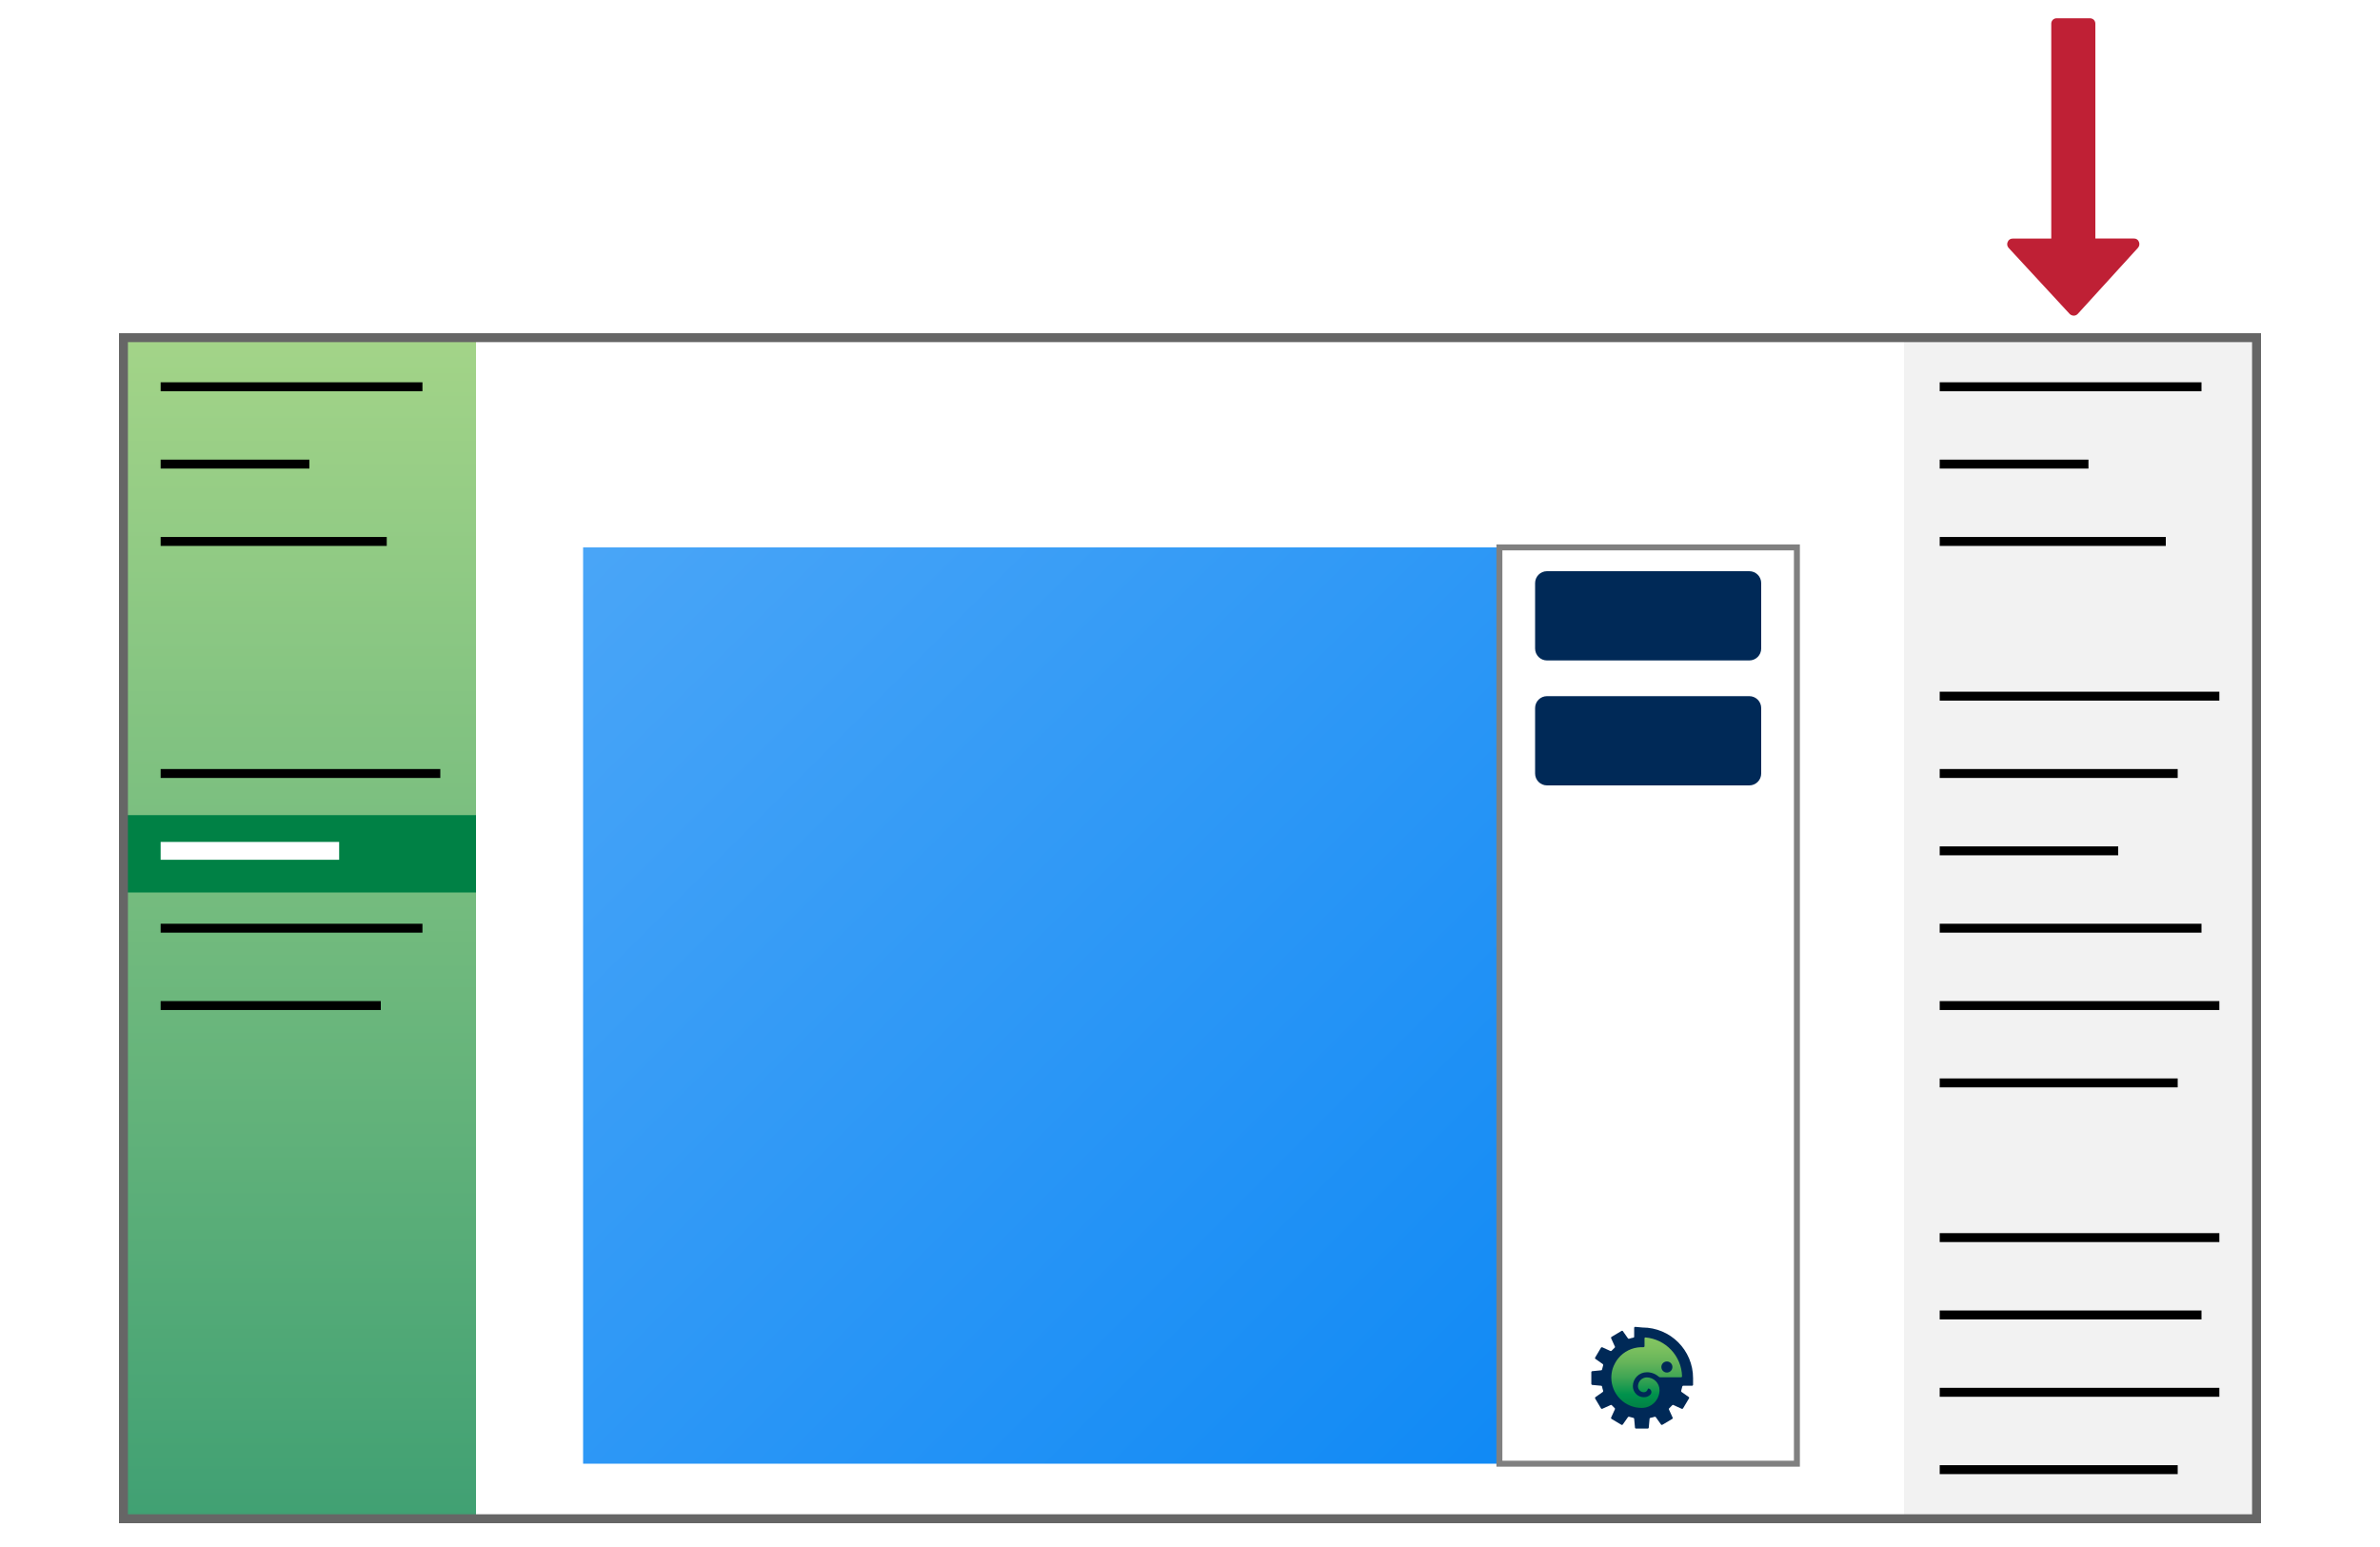
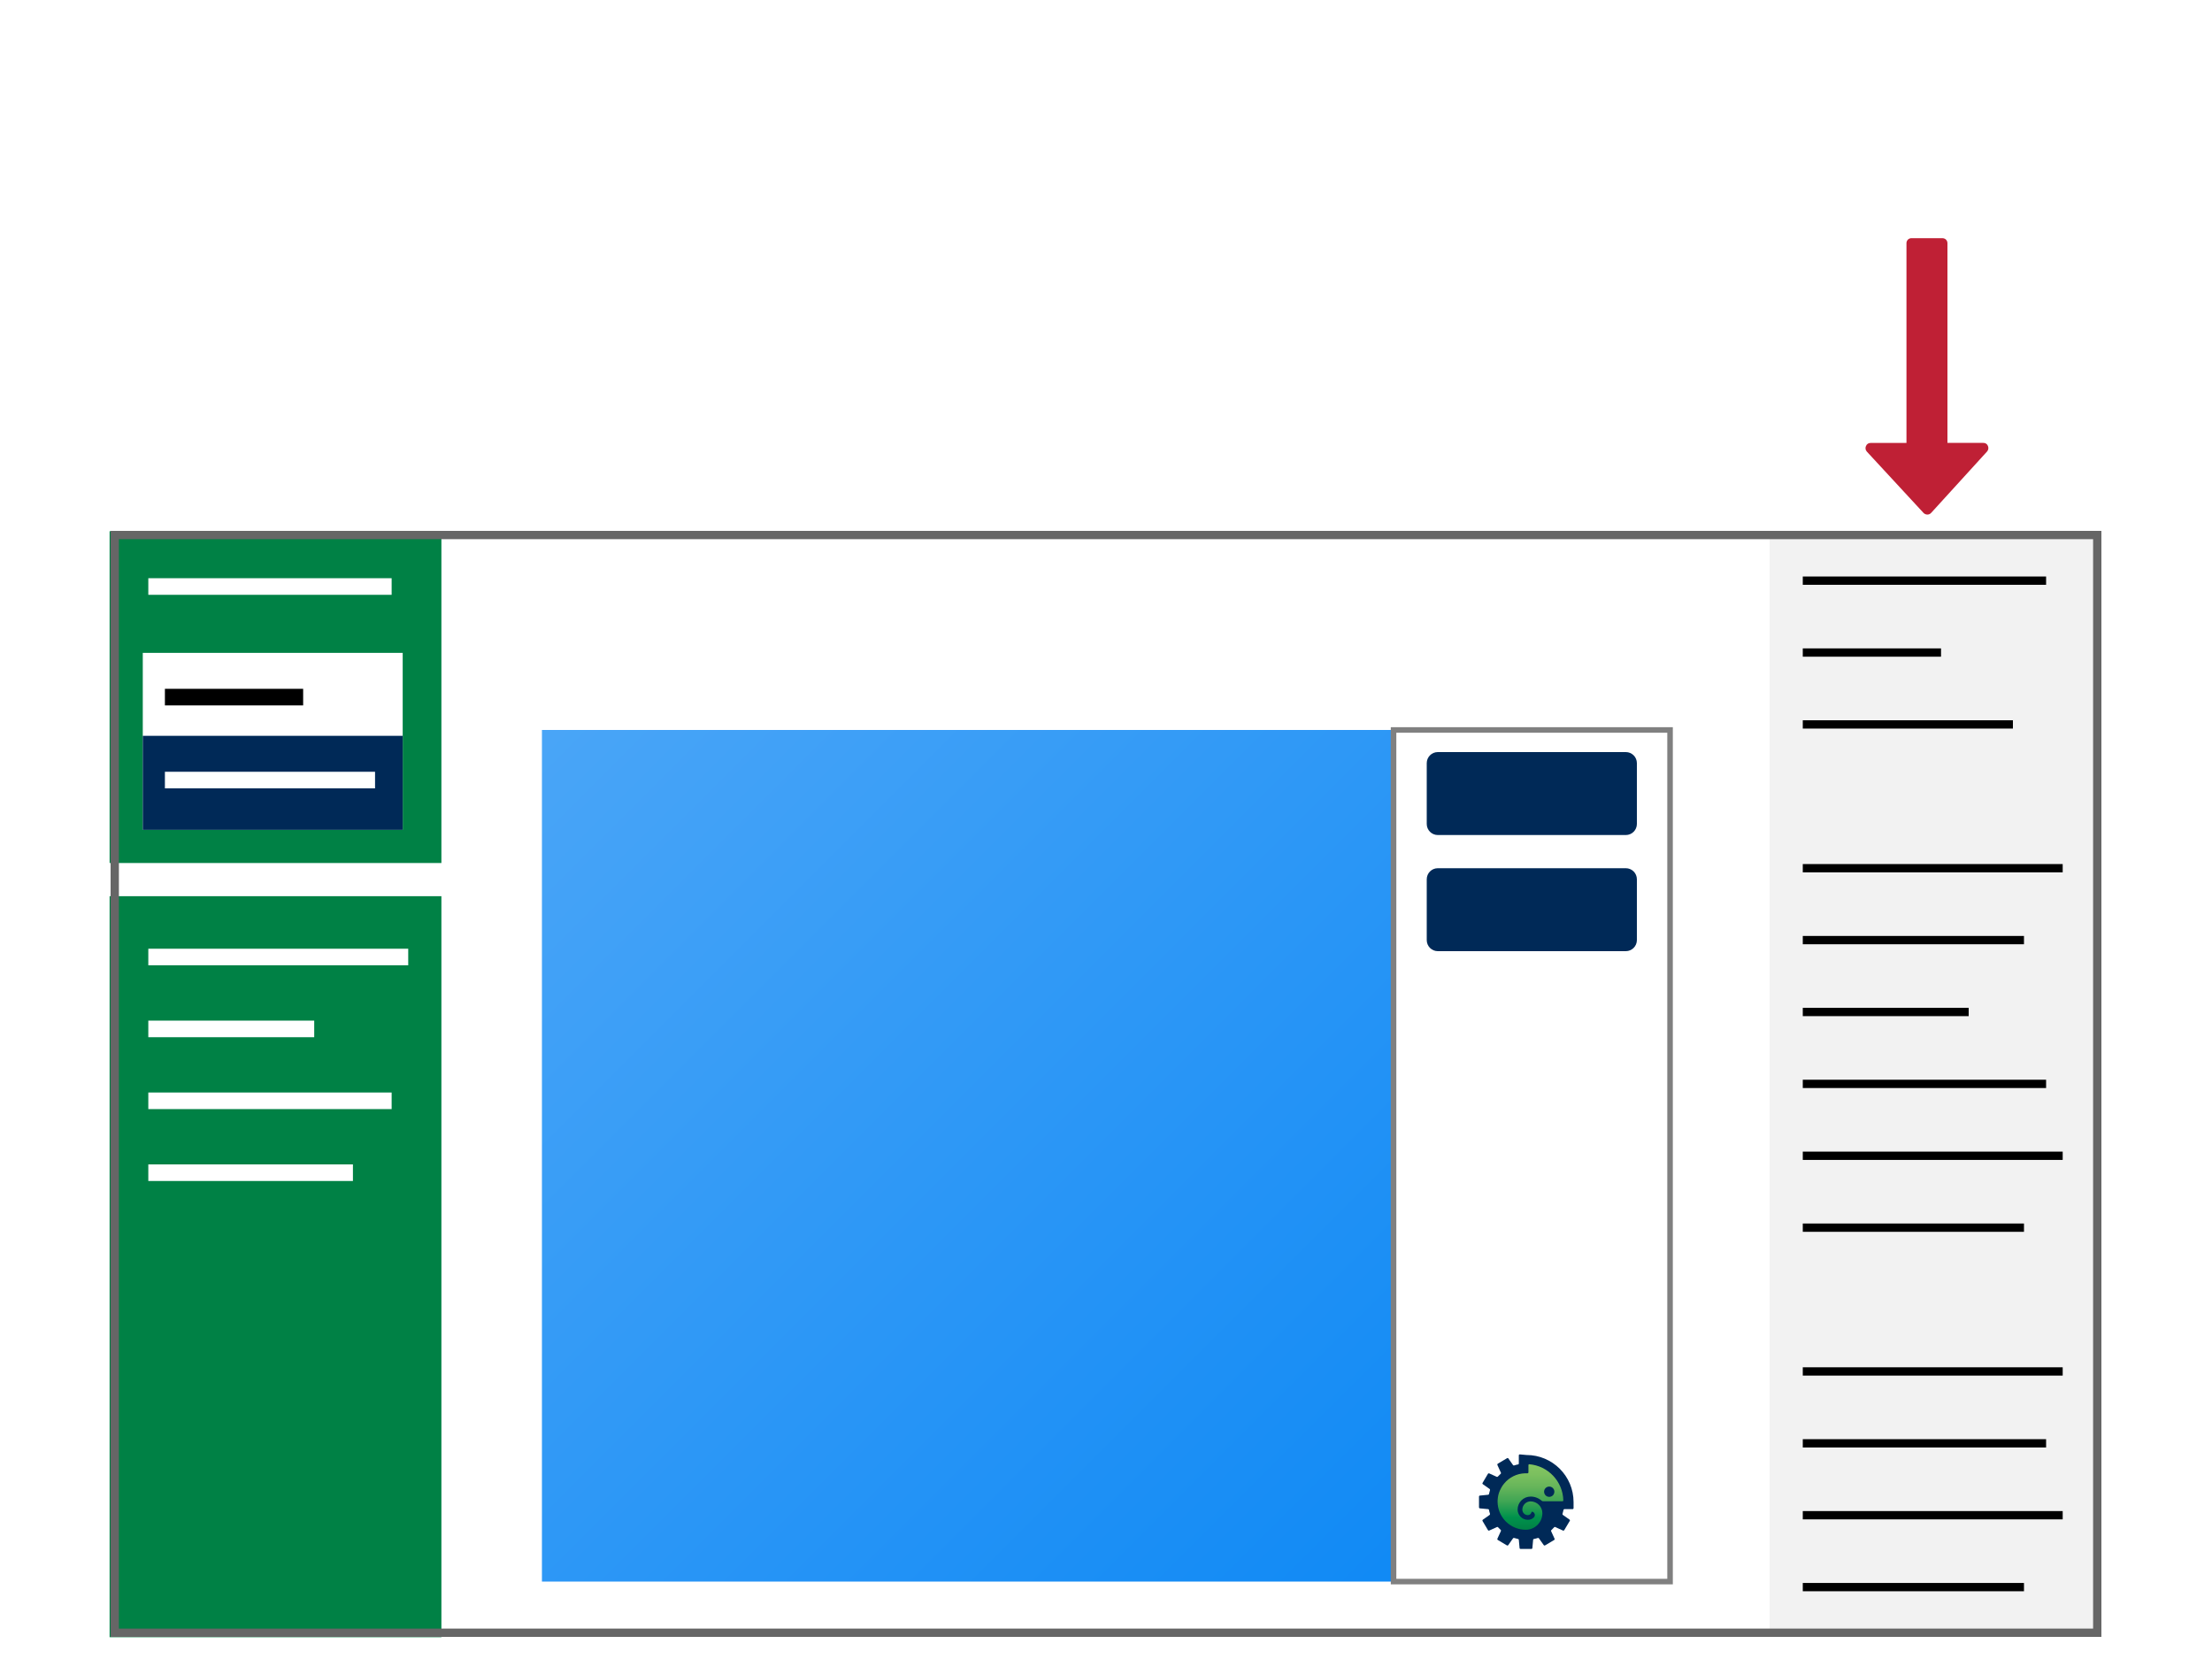
- <svg xmlns="http://www.w3.org/2000/svg" id="e5up2VTQsLb1" viewBox="0 40 400 260" shape-rendering="geometricPrecision" text-rendering="geometricPrecision">
-   <style>#e5up2VTQsLb35_to {animation: e5up2VTQsLb35_to__to 3000ms linear 1 normal forwards}@keyframes e5up2VTQsLb35_to__to { 0% {transform: translate(345px,209.6818px)} 40% {transform: translate(345px,209.6818px);animation-timing-function: cubic-bezier(0.39,0.575,0.565,1)} 83.333% {transform: translate(277px,185.5px)} 100% {transform: translate(277px,185.5px)}} #e5up2VTQsLb35 {animation: e5up2VTQsLb35_c_o 3000ms linear 1 normal forwards}@keyframes e5up2VTQsLb35_c_o { 0% {opacity: 0} 20% {opacity: 0} 23.333% {opacity: 1} 100% {opacity: 1}} #e5up2VTQsLb36_to {animation: e5up2VTQsLb36_to__to 3000ms linear 1 normal forwards}@keyframes e5up2VTQsLb36_to__to { 0% {transform: translate(352.6466px,219.3941px)} 40% {transform: translate(352.6466px,219.3941px);animation-timing-function: cubic-bezier(0.39,0.575,0.565,1)} 83.333% {transform: translate(284.6466px,195.2123px)} 100% {transform: translate(284.6466px,195.2123px)}} #e5up2VTQsLb36 {animation: e5up2VTQsLb36_c_o 3000ms linear 1 normal forwards}@keyframes e5up2VTQsLb36_c_o { 0% {opacity: 0} 10% {opacity: 0} 13.333% {opacity: 1} 96.667% {opacity: 1} 100% {opacity: 0}}</style>
+ <svg xmlns="http://www.w3.org/2000/svg" id="ebVfAEj2yFc1" viewBox="0 0 400 300" shape-rendering="geometricPrecision" text-rendering="geometricPrecision">
+   <style>#ebVfAEj2yFc37_to {animation: ebVfAEj2yFc37_to__to 3000ms linear 1 normal forwards}@keyframes ebVfAEj2yFc37_to__to { 0% {transform: translate(345px,209px)} 40% {transform: translate(345px,209px)} 83.333% {transform: translate(277px,185.5px)} 100% {transform: translate(277px,185.5px)}} #ebVfAEj2yFc37 {animation: ebVfAEj2yFc37_c_o 3000ms linear 1 normal forwards}@keyframes ebVfAEj2yFc37_c_o { 0% {opacity: 0} 20% {opacity: 0} 23.333% {opacity: 1} 100% {opacity: 1}} #ebVfAEj2yFc38_to {animation: ebVfAEj2yFc38_to__to 3000ms linear 1 normal forwards}@keyframes ebVfAEj2yFc38_to__to { 0% {transform: translate(353.5981px,217.0023px)} 40% {transform: translate(353.5981px,217.0023px)} 83.333% {transform: translate(285.5981px,193.5023px)} 100% {transform: translate(285.5981px,193.5023px)}} #ebVfAEj2yFc38 {animation: ebVfAEj2yFc38_c_o 3000ms linear 1 normal forwards}@keyframes ebVfAEj2yFc38_c_o { 0% {opacity: 0} 10% {opacity: 1} 96.667% {opacity: 1} 100% {opacity: 0}}</style>
  <defs>
-     <linearGradient id="e5up2VTQsLb3-fill" x1="30" y1="0.91" x2="30" y2="199.94" spreadMethod="pad" gradientUnits="userSpaceOnUse">
-       <stop id="e5up2VTQsLb3-fill-0" offset="0%" stop-color="rgb(163,212,136)" />
-       <stop id="e5up2VTQsLb3-fill-1" offset="100%" stop-color="rgb(64,160,115)" />
+     <linearGradient id="ebVfAEj2yFc17-fill" x1="1.19" y1="1.19" x2="152.07" y2="152.07" spreadMethod="pad" gradientUnits="userSpaceOnUse">
+       <stop id="ebVfAEj2yFc17-fill-0" offset="0%" stop-color="rgb(73,165,247)" />
+       <stop id="ebVfAEj2yFc17-fill-1" offset="100%" stop-color="rgb(17,138,245)" />
    </linearGradient>
-     <linearGradient id="e5up2VTQsLb26-fill" x1="1.19" y1="1.19" x2="152.07" y2="152.07" spreadMethod="pad" gradientUnits="userSpaceOnUse">
-       <stop id="e5up2VTQsLb26-fill-0" offset="0%" stop-color="rgb(73,165,247)" />
-       <stop id="e5up2VTQsLb26-fill-1" offset="100%" stop-color="rgb(17,138,245)" />
-     </linearGradient>
-     <linearGradient id="e5up2VTQsLb31-fill" x1="276.74" y1="276.62" x2="276.74" y2="264.78" spreadMethod="pad" gradientUnits="userSpaceOnUse">
-       <stop id="e5up2VTQsLb31-fill-0" offset="0%" stop-color="rgb(0,129,69)" />
-       <stop id="e5up2VTQsLb31-fill-1" offset="19%" stop-color="rgb(0,146,76)" />
-       <stop id="e5up2VTQsLb31-fill-2" offset="43%" stop-color="rgb(63,165,84)" />
-       <stop id="e5up2VTQsLb31-fill-3" offset="65%" stop-color="rgb(102,181,90)" />
-       <stop id="e5up2VTQsLb31-fill-4" offset="85%" stop-color="rgb(124,192,95)" />
-       <stop id="e5up2VTQsLb31-fill-5" offset="100%" stop-color="rgb(132,198,97)" />
+     <linearGradient id="ebVfAEj2yFc22-fill" x1="276.74" y1="276.62" x2="276.74" y2="264.78" spreadMethod="pad" gradientUnits="userSpaceOnUse">
+       <stop id="ebVfAEj2yFc22-fill-0" offset="0%" stop-color="rgb(0,129,69)" />
+       <stop id="ebVfAEj2yFc22-fill-1" offset="19%" stop-color="rgb(0,146,76)" />
+       <stop id="ebVfAEj2yFc22-fill-2" offset="43%" stop-color="rgb(63,165,84)" />
+       <stop id="ebVfAEj2yFc22-fill-3" offset="65%" stop-color="rgb(102,181,90)" />
+       <stop id="ebVfAEj2yFc22-fill-4" offset="85%" stop-color="rgb(124,192,95)" />
+       <stop id="ebVfAEj2yFc22-fill-5" offset="100%" stop-color="rgb(132,198,97)" />
    </linearGradient>
  </defs>
-   <rect id="e5up2VTQsLb2" width="360" height="200" rx="0" ry="0" transform="matrix(1 0 0 1 20 96)" fill="rgb(255,255,255)" stroke="none" stroke-width="0" />
-   <rect id="e5up2VTQsLb3" width="60" height="200" rx="0" ry="0" transform="matrix(1 0 0 1 20 96)" fill="url(#e5up2VTQsLb3-fill)" stroke="none" stroke-width="1" />
-   <line id="e5up2VTQsLb4" x1="27" y1="105" x2="71" y2="105" fill="rgb(0,0,0)" stroke="rgb(0,0,0)" stroke-width="1.5" stroke-miterlimit="10" />
-   <line id="e5up2VTQsLb5" x1="27" y1="118" x2="52" y2="118" fill="rgb(0,0,0)" stroke="rgb(0,0,0)" stroke-width="1.5" stroke-miterlimit="10" />
-   <line id="e5up2VTQsLb6" x1="27" y1="131" x2="65" y2="131" fill="rgb(0,0,0)" stroke="rgb(0,0,0)" stroke-width="1.5" stroke-miterlimit="10" />
-   <line id="e5up2VTQsLb7" x1="27" y1="170" x2="74" y2="170" fill="rgb(0,0,0)" stroke="rgb(0,0,0)" stroke-width="1.5" stroke-miterlimit="10" />
-   <rect id="e5up2VTQsLb8" width="60" height="13" rx="0" ry="0" transform="matrix(1 0 0 1 20 177)" fill="rgb(0,129,69)" stroke="none" stroke-width="1" />
-   <line id="e5up2VTQsLb9" x1="27" y1="183" x2="57" y2="183" fill="rgb(0,0,0)" stroke="rgb(255,255,255)" stroke-width="3" stroke-miterlimit="10" />
-   <line id="e5up2VTQsLb10" x1="27" y1="196" x2="71" y2="196" fill="rgb(0,0,0)" stroke="rgb(0,0,0)" stroke-width="1.5" stroke-miterlimit="10" />
-   <line id="e5up2VTQsLb11" x1="27" y1="209" x2="64" y2="209" fill="rgb(0,0,0)" stroke="rgb(0,0,0)" stroke-width="1.5" stroke-miterlimit="10" />
-   <rect id="e5up2VTQsLb12" width="60" height="200" rx="0" ry="0" transform="matrix(1 0 0 1 320 96)" fill="rgb(242,242,242)" stroke="none" stroke-width="1" />
-   <line id="e5up2VTQsLb13" x1="326" y1="105" x2="370" y2="105" fill="rgb(0,0,0)" stroke="rgb(0,0,0)" stroke-width="1.5" stroke-miterlimit="10" />
-   <line id="e5up2VTQsLb14" x1="326" y1="118" x2="351" y2="118" fill="rgb(0,0,0)" stroke="rgb(0,0,0)" stroke-width="1.5" stroke-miterlimit="10" />
-   <line id="e5up2VTQsLb15" x1="326" y1="131" x2="364" y2="131" fill="rgb(0,0,0)" stroke="rgb(0,0,0)" stroke-width="1.5" stroke-miterlimit="10" />
-   <line id="e5up2VTQsLb16" x1="326" y1="157" x2="373" y2="157" fill="rgb(0,0,0)" stroke="rgb(0,0,0)" stroke-width="1.5" stroke-miterlimit="10" />
-   <line id="e5up2VTQsLb17" x1="326" y1="170" x2="366" y2="170" fill="rgb(0,0,0)" stroke="rgb(0,0,0)" stroke-width="1.5" stroke-miterlimit="10" />
-   <line id="e5up2VTQsLb18" x1="326" y1="183" x2="356" y2="183" fill="rgb(0,0,0)" stroke="rgb(0,0,0)" stroke-width="1.5" stroke-miterlimit="10" />
-   <line id="e5up2VTQsLb19" x1="326" y1="196" x2="370" y2="196" fill="rgb(0,0,0)" stroke="rgb(0,0,0)" stroke-width="1.5" stroke-miterlimit="10" />
-   <line id="e5up2VTQsLb20" x1="326" y1="209" x2="373" y2="209" fill="rgb(0,0,0)" stroke="rgb(0,0,0)" stroke-width="1.5" stroke-miterlimit="10" />
-   <line id="e5up2VTQsLb21" x1="326" y1="222" x2="366" y2="222" fill="rgb(0,0,0)" stroke="rgb(0,0,0)" stroke-width="1.5" stroke-miterlimit="10" />
-   <line id="e5up2VTQsLb22" x1="326" y1="248" x2="373" y2="248" fill="rgb(0,0,0)" stroke="rgb(0,0,0)" stroke-width="1.5" stroke-miterlimit="10" />
-   <line id="e5up2VTQsLb23" x1="326" y1="261" x2="370" y2="261" fill="rgb(0,0,0)" stroke="rgb(0,0,0)" stroke-width="1.5" stroke-miterlimit="10" />
-   <line id="e5up2VTQsLb24" x1="326" y1="274" x2="373" y2="274" fill="rgb(0,0,0)" stroke="rgb(0,0,0)" stroke-width="1.5" stroke-miterlimit="10" />
-   <line id="e5up2VTQsLb25" x1="326" y1="287" x2="366" y2="287" fill="rgb(0,0,0)" stroke="rgb(0,0,0)" stroke-width="1.5" stroke-miterlimit="10" />
-   <rect id="e5up2VTQsLb26" width="154" height="154" rx="0" ry="0" transform="matrix(1 0 0 1 98 132)" fill="url(#e5up2VTQsLb26-fill)" stroke="none" stroke-width="1" />
-   <rect id="e5up2VTQsLb27" width="50" height="154" rx="0" ry="0" transform="matrix(1 0 0 1 252 132)" fill="rgb(255,255,255)" stroke="rgb(128,128,128)" stroke-width="1" stroke-miterlimit="10" />
-   <rect id="e5up2VTQsLb28" width="38" height="15" rx="2" ry="2" transform="matrix(1 0 0 1 258 136)" fill="rgb(0,41,87)" stroke="none" stroke-width="1" />
-   <rect id="e5up2VTQsLb29" width="38" height="15" rx="2" ry="2" transform="matrix(1 0 0 1 258 157)" fill="rgb(0,41,87)" stroke="none" stroke-width="1" />
-   <path id="e5up2VTQsLb30" d="M274.82,263C274.728,263.005,274.655,263.078,274.65,263.17L274.65,264.67C274.651,264.74,274.599,264.8,274.53,264.81C274.283,264.857,274.039,264.92,273.8,265C273.73,265.02,273.655,264.996,273.61,264.94L272.73,263.69C272.668,263.642,272.582,263.642,272.52,263.69L270.84,264.69C270.771,264.736,270.742,264.822,270.77,264.9L271.4,266.29C271.448,266.34,271.448,266.42,271.4,266.47C271.21,266.65,271.03,266.82,270.86,267.01C270.812,267.063,270.738,267.082,270.67,267.06L269.28,266.43C269.207,266.405,269.127,266.429,269.08,266.49L268.08,268.18C268.046,268.25,268.067,268.334,268.13,268.38L269.38,269.26C269.432,269.308,269.455,269.381,269.44,269.45C269.363,269.689,269.299,269.933,269.25,270.18C269.236,270.247,269.179,270.297,269.11,270.3L267.59,270.45C267.513,270.46,267.454,270.523,267.45,270.6L267.45,272.6C267.457,272.678,267.513,272.743,267.59,272.76L269.11,272.9C269.179,272.903,269.236,272.953,269.25,273.02C269.297,273.267,269.36,273.511,269.44,273.75C269.455,273.819,269.432,273.892,269.38,273.94L268.13,274.82C268.071,274.873,268.051,274.956,268.08,275.03L269.08,276.71C269.122,276.777,269.205,276.806,269.28,276.78L270.67,276.15C270.724,276.1,270.806,276.1,270.86,276.15C271.03,276.34,271.21,276.52,271.4,276.69C271.439,276.747,271.439,276.823,271.4,276.88L270.77,278.26C270.742,278.338,270.771,278.424,270.84,278.47L272.52,279.47C272.593,279.506,272.681,279.485,272.73,279.42L273.61,278.17C273.658,278.118,273.731,278.095,273.8,278.11C274.039,278.187,274.283,278.251,274.53,278.3C274.596,278.317,274.644,278.373,274.65,278.44L274.79,279.96C274.8,280.04,274.869,280.101,274.95,280.1L276.95,280.1C277.026,280.092,277.087,280.035,277.1,279.96L277.24,278.44C277.24,278.36,277.31,278.32,277.37,278.3C277.617,278.252,277.861,278.189,278.1,278.11C278.167,278.094,278.236,278.117,278.28,278.17L279.17,279.42C279.218,279.48,279.3,279.5,279.37,279.47L281.06,278.47C281.122,278.42,281.146,278.336,281.12,278.26L280.49,276.88C280.461,276.813,280.482,276.734,280.54,276.69C280.727,276.52,280.904,276.34,281.07,276.15C281.12,276.15,281.2,276.07,281.26,276.15L282.65,276.78C282.728,276.808,282.814,276.779,282.86,276.71L283.86,275.03C283.912,274.97,283.912,274.88,283.86,274.82L282.61,273.94C282.554,273.895,282.53,273.82,282.55,273.75C282.627,273.511,282.691,273.267,282.74,273.02C282.754,272.953,282.811,272.903,282.88,272.9L284.38,272.9C284.475,272.895,284.55,272.816,284.55,272.72L284.55,271.62C284.55,266.92,280.74,263.11,276.04,263.11Z" fill="rgb(0,41,87)" stroke="none" stroke-width="1" />
-   <path id="e5up2VTQsLb31" d="M276.53,264.78C276.453,264.78,276.39,264.843,276.39,264.92L276.39,266.25C276.385,266.345,276.306,266.42,276.21,266.42L275.77,266.42C274.3,266.464,272.921,267.142,271.99,268.28C271.775,268.531,271.59,268.806,271.44,269.1C271.28,269.391,271.147,269.696,271.04,270.01C270.892,270.503,270.815,271.015,270.81,271.53L270.81,271.53C270.81,272.883,271.347,274.18,272.304,275.136C273.26,276.093,274.557,276.63,275.91,276.63L275.91,276.63C277.567,276.63,278.91,275.287,278.91,273.63C278.905,272.456,277.954,271.505,276.78,271.5C276.385,271.5,276.006,271.657,275.726,271.936C275.447,272.216,275.29,272.595,275.29,272.99C275.29,273.542,275.738,273.99,276.29,273.99C276.604,273.988,276.874,273.767,276.94,273.46C276.955,273.396,277.015,273.353,277.08,273.36C277.287,273.413,277.451,273.568,277.516,273.772C277.581,273.975,277.537,274.197,277.4,274.36C277.115,274.669,276.71,274.841,276.29,274.83C275.797,274.83,275.324,274.634,274.975,274.285C274.626,273.936,274.43,273.463,274.43,272.97C274.436,271.676,275.486,270.63,276.78,270.63C277.516,270.626,278.228,270.893,278.78,271.38C278.854,271.447,278.951,271.482,279.05,271.48L282.55,271.48C282.634,271.475,282.7,271.405,282.7,271.32C282.61,267.886,279.953,265.069,276.53,264.78Z" fill="url(#e5up2VTQsLb31-fill)" stroke="none" stroke-width="1" />
-   <path id="e5up2VTQsLb32" d="M280.15,270.68C279.636,270.68,279.22,270.264,279.22,269.75C279.22,269.236,279.636,268.82,280.15,268.82C280.664,268.82,281.08,269.236,281.08,269.75C281.08,269.997,280.982,270.233,280.808,270.408C280.633,270.582,280.397,270.68,280.15,270.68Z" fill="rgb(0,41,87)" stroke="none" stroke-width="1" />
-   <path id="e5up2VTQsLb33" d="M378.5,97.5L378.5,294.5L21.5,294.5L21.5,97.5L378.5,97.5M380,96L20,96L20,296L380,296L380,96Z" fill="rgb(102,102,102)" stroke="none" stroke-width="1" />
-   <path id="e5up2VTQsLb34" d="M359.48,80.64C359.629,80.974,359.57,81.364,359.33,81.64L349.2,92.76C349.029,92.943,348.791,93.048,348.54,93.05C348.278,93.049,348.026,92.945,347.84,92.76L337.57,81.65C337.328,81.374,337.273,80.981,337.43,80.65C337.563,80.305,337.901,80.084,338.27,80.1L344.75,80.1L344.75,44C344.742,43.751,344.836,43.509,345.01,43.33C345.185,43.157,345.424,43.063,345.67,43.07L351.23,43.07C351.479,43.065,351.72,43.158,351.9,43.33C352.074,43.509,352.168,43.751,352.16,44L352.16,80.09L358.64,80.09C359.011,80.067,359.352,80.291,359.48,80.64Z" fill="rgb(191,32,53)" stroke="none" stroke-width="1" />
-   <g id="e5up2VTQsLb35_to" transform="translate(345,209.6818)">
-     <rect id="e5up2VTQsLb35" width="38" height="15" rx="2" ry="2" transform="translate(-19,-7.5)" opacity="0" fill="rgb(0,41,87)" stroke="none" stroke-width="1" />
+   <rect id="ebVfAEj2yFc2" width="359" height="199" rx="0" ry="0" transform="matrix(1 0 0 1 20 96)" fill="rgb(255,255,255)" stroke="none" stroke-width="1" />
+   <rect id="ebVfAEj2yFc3" width="60" height="200" rx="0" ry="0" transform="matrix(1 0 0 1 320 96)" fill="rgb(242,242,242)" stroke="none" stroke-width="1" />
+   <line id="ebVfAEj2yFc4" x1="326" y1="105" x2="370" y2="105" fill="rgb(0,0,0)" stroke="rgb(0,0,0)" stroke-width="1.5" stroke-miterlimit="10" />
+   <line id="ebVfAEj2yFc5" x1="326" y1="118" x2="351" y2="118" fill="rgb(0,0,0)" stroke="rgb(0,0,0)" stroke-width="1.5" stroke-miterlimit="10" />
+   <line id="ebVfAEj2yFc6" x1="326" y1="131" x2="364" y2="131" fill="rgb(0,0,0)" stroke="rgb(0,0,0)" stroke-width="1.5" stroke-miterlimit="10" />
+   <line id="ebVfAEj2yFc7" x1="326" y1="157" x2="373" y2="157" fill="rgb(0,0,0)" stroke="rgb(0,0,0)" stroke-width="1.5" stroke-miterlimit="10" />
+   <line id="ebVfAEj2yFc8" x1="326" y1="170" x2="366" y2="170" fill="rgb(0,0,0)" stroke="rgb(0,0,0)" stroke-width="1.5" stroke-miterlimit="10" />
+   <line id="ebVfAEj2yFc9" x1="326" y1="183" x2="356" y2="183" fill="rgb(0,0,0)" stroke="rgb(0,0,0)" stroke-width="1.5" stroke-miterlimit="10" />
+   <line id="ebVfAEj2yFc10" x1="326" y1="196" x2="370" y2="196" fill="rgb(0,0,0)" stroke="rgb(0,0,0)" stroke-width="1.5" stroke-miterlimit="10" />
+   <line id="ebVfAEj2yFc11" x1="326" y1="209" x2="373" y2="209" fill="rgb(0,0,0)" stroke="rgb(0,0,0)" stroke-width="1.5" stroke-miterlimit="10" />
+   <line id="ebVfAEj2yFc12" x1="326" y1="222" x2="366" y2="222" fill="rgb(0,0,0)" stroke="rgb(0,0,0)" stroke-width="1.5" stroke-miterlimit="10" />
+   <line id="ebVfAEj2yFc13" x1="326" y1="248" x2="373" y2="248" fill="rgb(0,0,0)" stroke="rgb(0,0,0)" stroke-width="1.5" stroke-miterlimit="10" />
+   <line id="ebVfAEj2yFc14" x1="326" y1="261" x2="370" y2="261" fill="rgb(0,0,0)" stroke="rgb(0,0,0)" stroke-width="1.5" stroke-miterlimit="10" />
+   <line id="ebVfAEj2yFc15" x1="326" y1="274" x2="373" y2="274" fill="rgb(0,0,0)" stroke="rgb(0,0,0)" stroke-width="1.5" stroke-miterlimit="10" />
+   <line id="ebVfAEj2yFc16" x1="326" y1="287" x2="366" y2="287" fill="rgb(0,0,0)" stroke="rgb(0,0,0)" stroke-width="1.5" stroke-miterlimit="10" />
+   <rect id="ebVfAEj2yFc17" width="154" height="154" rx="0" ry="0" transform="matrix(1 0 0 1 98 132)" fill="url(#ebVfAEj2yFc17-fill)" stroke="none" stroke-width="1" />
+   <rect id="ebVfAEj2yFc18" width="50" height="154" rx="0" ry="0" transform="matrix(1 0 0 1 252 132)" fill="rgb(255,255,255)" stroke="rgb(128,128,128)" stroke-width="1" stroke-miterlimit="10" />
+   <rect id="ebVfAEj2yFc19" width="38" height="15" rx="2" ry="2" transform="matrix(1 0 0 1 258 136)" fill="rgb(0,41,87)" stroke="none" stroke-width="1" />
+   <rect id="ebVfAEj2yFc20" width="38" height="15" rx="2" ry="2" transform="matrix(1 0 0 1 258 157)" fill="rgb(0,41,87)" stroke="none" stroke-width="1" />
+   <path id="ebVfAEj2yFc21" d="M274.82,263C274.728,263.005,274.655,263.078,274.65,263.17L274.65,264.67C274.651,264.74,274.599,264.8,274.53,264.81C274.283,264.857,274.039,264.92,273.8,265C273.73,265.02,273.655,264.996,273.61,264.94L272.73,263.69C272.668,263.642,272.582,263.642,272.52,263.69L270.84,264.69C270.771,264.736,270.742,264.822,270.77,264.9L271.4,266.29C271.448,266.34,271.448,266.42,271.4,266.47C271.21,266.65,271.03,266.82,270.86,267.01C270.812,267.063,270.738,267.082,270.67,267.06L269.28,266.43C269.207,266.405,269.127,266.429,269.08,266.49L268.08,268.18C268.046,268.25,268.067,268.334,268.13,268.38L269.38,269.26C269.432,269.308,269.455,269.381,269.44,269.45C269.363,269.689,269.299,269.933,269.25,270.18C269.236,270.247,269.179,270.297,269.11,270.3L267.59,270.45C267.513,270.46,267.454,270.523,267.45,270.6L267.45,272.6C267.457,272.678,267.513,272.743,267.59,272.76L269.11,272.9C269.179,272.903,269.236,272.953,269.25,273.02C269.297,273.267,269.36,273.511,269.44,273.75C269.455,273.819,269.432,273.892,269.38,273.94L268.13,274.82C268.071,274.873,268.051,274.956,268.08,275.03L269.08,276.71C269.122,276.777,269.205,276.806,269.28,276.78L270.67,276.15C270.724,276.1,270.806,276.1,270.86,276.15C271.03,276.34,271.21,276.52,271.4,276.69C271.439,276.747,271.439,276.823,271.4,276.88L270.77,278.26C270.742,278.338,270.771,278.424,270.84,278.47L272.52,279.47C272.593,279.506,272.681,279.485,272.73,279.42L273.61,278.17C273.658,278.118,273.731,278.095,273.8,278.11C274.039,278.187,274.283,278.251,274.53,278.3C274.596,278.317,274.644,278.373,274.65,278.44L274.79,279.96C274.8,280.04,274.869,280.101,274.95,280.1L276.95,280.1C277.026,280.092,277.087,280.035,277.1,279.96L277.24,278.44C277.24,278.36,277.31,278.32,277.37,278.3C277.617,278.252,277.861,278.189,278.1,278.11C278.167,278.094,278.236,278.117,278.28,278.17L279.17,279.42C279.218,279.48,279.3,279.5,279.37,279.47L281.06,278.47C281.122,278.42,281.146,278.336,281.12,278.26L280.49,276.88C280.461,276.813,280.482,276.734,280.54,276.69C280.727,276.52,280.904,276.34,281.07,276.15C281.12,276.15,281.2,276.07,281.26,276.15L282.65,276.78C282.728,276.808,282.814,276.779,282.86,276.71L283.86,275.03C283.912,274.97,283.912,274.88,283.86,274.82L282.61,273.94C282.554,273.895,282.53,273.82,282.55,273.75C282.627,273.511,282.691,273.267,282.74,273.02C282.754,272.953,282.811,272.903,282.88,272.9L284.38,272.9C284.475,272.895,284.55,272.816,284.55,272.72L284.55,271.62C284.55,266.92,280.74,263.11,276.04,263.11Z" fill="rgb(0,41,87)" stroke="none" stroke-width="1" />
+   <path id="ebVfAEj2yFc22" d="M276.53,264.78C276.453,264.78,276.39,264.843,276.39,264.92L276.39,266.25C276.385,266.345,276.306,266.42,276.21,266.42L275.77,266.42C274.3,266.464,272.921,267.142,271.99,268.28C271.775,268.531,271.59,268.806,271.44,269.1C271.28,269.391,271.147,269.696,271.04,270.01C270.892,270.503,270.815,271.015,270.81,271.53L270.81,271.53C270.81,272.883,271.347,274.18,272.304,275.136C273.26,276.093,274.557,276.63,275.91,276.63L275.91,276.63C277.567,276.63,278.91,275.287,278.91,273.63C278.905,272.456,277.954,271.505,276.78,271.5C276.385,271.5,276.006,271.657,275.726,271.936C275.447,272.216,275.29,272.595,275.29,272.99C275.29,273.542,275.738,273.99,276.29,273.99C276.604,273.988,276.874,273.767,276.94,273.46C276.955,273.396,277.015,273.353,277.08,273.36C277.287,273.413,277.451,273.568,277.516,273.772C277.581,273.975,277.537,274.197,277.4,274.36C277.115,274.669,276.71,274.841,276.29,274.83C275.797,274.83,275.324,274.634,274.975,274.285C274.626,273.936,274.43,273.463,274.43,272.97C274.436,271.676,275.486,270.63,276.78,270.63C277.516,270.626,278.228,270.893,278.78,271.38C278.854,271.447,278.951,271.482,279.05,271.48L282.55,271.48C282.634,271.475,282.7,271.405,282.7,271.32C282.61,267.886,279.953,265.069,276.53,264.78Z" fill="url(#ebVfAEj2yFc22-fill)" stroke="none" stroke-width="1" />
+   <path id="ebVfAEj2yFc23" d="M280.15,270.68C279.636,270.68,279.22,270.264,279.22,269.75C279.22,269.236,279.636,268.82,280.15,268.82C280.664,268.82,281.08,269.236,281.08,269.75C281.08,269.997,280.982,270.233,280.808,270.408C280.633,270.582,280.397,270.68,280.15,270.68Z" fill="rgb(0,41,87)" stroke="none" stroke-width="1" />
+   <path id="ebVfAEj2yFc24" d="M359.48,80.64C359.629,80.974,359.57,81.364,359.33,81.64L349.2,92.76C349.029,92.943,348.791,93.048,348.54,93.05C348.278,93.049,348.026,92.945,347.84,92.76L337.57,81.65C337.328,81.374,337.273,80.981,337.43,80.65C337.563,80.305,337.901,80.084,338.27,80.1L344.75,80.1L344.75,44C344.742,43.751,344.836,43.509,345.01,43.33C345.185,43.157,345.424,43.063,345.67,43.07L351.23,43.07C351.479,43.065,351.72,43.158,351.9,43.33C352.074,43.509,352.168,43.751,352.16,44L352.16,80.09L358.64,80.09C359.011,80.067,359.352,80.291,359.48,80.64Z" fill="rgb(191,32,53)" stroke="none" stroke-width="1" />
+   <rect id="ebVfAEj2yFc25" width="60" height="134" rx="0" ry="0" transform="matrix(1 0 0 1 19.82 162.06)" fill="rgb(0,129,69)" stroke="none" stroke-width="1" />
+   <rect id="ebVfAEj2yFc26" width="60" height="60" rx="0" ry="0" transform="matrix(1 0 0 1 19.82 96.06)" fill="rgb(0,129,69)" stroke="none" stroke-width="1" />
+   <line id="ebVfAEj2yFc27" x1="26.82" y1="106.06" x2="70.82" y2="106.06" fill="rgb(0,0,0)" stroke="rgb(255,255,255)" stroke-width="3" stroke-miterlimit="10" />
+   <line id="ebVfAEj2yFc28" x1="26.82" y1="173.06" x2="73.82" y2="173.06" fill="none" stroke="rgb(255,255,255)" stroke-width="3" stroke-miterlimit="10" />
+   <line id="ebVfAEj2yFc29" x1="26.82" y1="186.06" x2="56.82" y2="186.06" fill="rgb(0,0,0)" stroke="rgb(255,255,255)" stroke-width="3" stroke-miterlimit="10" />
+   <line id="ebVfAEj2yFc30" x1="26.82" y1="199.06" x2="70.82" y2="199.06" fill="none" stroke="rgb(255,255,255)" stroke-width="3" stroke-miterlimit="10" />
+   <line id="ebVfAEj2yFc31" x1="26.82" y1="212.06" x2="63.82" y2="212.06" fill="none" stroke="rgb(255,255,255)" stroke-width="3" stroke-miterlimit="10" />
+   <rect id="ebVfAEj2yFc32" width="47" height="32" rx="0" ry="0" transform="matrix(1 0 0 1 25.82 118.06)" fill="rgb(255,255,255)" stroke="none" stroke-width="1" />
+   <line id="ebVfAEj2yFc33" x1="29.82" y1="126.06" x2="54.82" y2="126.06" fill="rgb(0,0,0)" stroke="rgb(0,0,0)" stroke-width="3" stroke-miterlimit="10" />
+   <rect id="ebVfAEj2yFc34" width="47" height="17" rx="0" ry="0" transform="matrix(1 0 0 1 25.82 133.06)" fill="rgb(0,41,87)" stroke="none" stroke-width="1" />
+   <line id="ebVfAEj2yFc35" x1="29.82" y1="141.06" x2="67.82" y2="141.06" fill="rgb(0,0,0)" stroke="rgb(255,255,255)" stroke-width="3" stroke-miterlimit="10" />
+   <path id="ebVfAEj2yFc36" d="M378.5,97.5L378.5,294.5L21.5,294.5L21.5,97.5L378.5,97.5M380,96L20,96L20,296L380,296L380,96Z" fill="rgb(102,102,102)" stroke="none" stroke-width="1" />
+   <g id="ebVfAEj2yFc37_to" transform="translate(345,209)">
+     <rect id="ebVfAEj2yFc37" width="38" height="15" rx="2" ry="2" transform="translate(-19,-7.5)" opacity="0" fill="rgb(0,41,87)" stroke="none" stroke-width="1" />
  </g>
-   <g id="e5up2VTQsLb36_to" transform="translate(352.6466,219.3941)">
-     <path id="e5up2VTQsLb36" d="M289.62,196.53C289.794,196.683,289.843,196.933,289.74,197.14C289.661,197.363,289.446,197.509,289.21,197.5L285.8,197.5L287.6,201.75C287.66,201.891,287.66,202.049,287.6,202.19C287.54,202.329,287.429,202.44,287.29,202.5L285.71,203.17C285.573,203.23,285.417,203.23,285.28,203.17C285.139,203.115,285.024,203.007,284.96,202.87L283.26,198.87L280.47,201.66C280.366,201.77,280.221,201.832,280.07,201.83C279.758,201.815,279.51,201.562,279.5,201.25L279.5,187.79C279.51,187.478,279.758,187.225,280.07,187.21C280.222,187.207,280.367,187.269,280.47,187.38Z" transform="translate(-284.6466,-195.2123)" opacity="0" fill="rgb(0,0,0)" stroke="rgb(247,147,30)" stroke-width="1" stroke-miterlimit="10" />
+   <g id="ebVfAEj2yFc38_to" transform="translate(353.5981,217.0023)">
+     <path id="ebVfAEj2yFc38" d="M289.62,196.53C289.794,196.683,289.843,196.933,289.74,197.14C289.661,197.363,289.446,197.509,289.21,197.5L285.8,197.5L287.6,201.75C287.66,201.891,287.66,202.049,287.6,202.19C287.54,202.329,287.429,202.44,287.29,202.5L285.71,203.17C285.573,203.23,285.417,203.23,285.28,203.17C285.139,203.115,285.024,203.007,284.96,202.87L283.26,198.87L280.47,201.66C280.366,201.77,280.221,201.832,280.07,201.83C279.758,201.815,279.51,201.562,279.5,201.25L279.5,187.79C279.51,187.478,279.758,187.225,280.07,187.21C280.222,187.207,280.367,187.269,280.47,187.38Z" transform="translate(-284.6466,-195.2123)" opacity="0" fill="rgb(0,0,0)" stroke="rgb(247,147,30)" stroke-width="1" stroke-miterlimit="10" />
  </g>
</svg>
